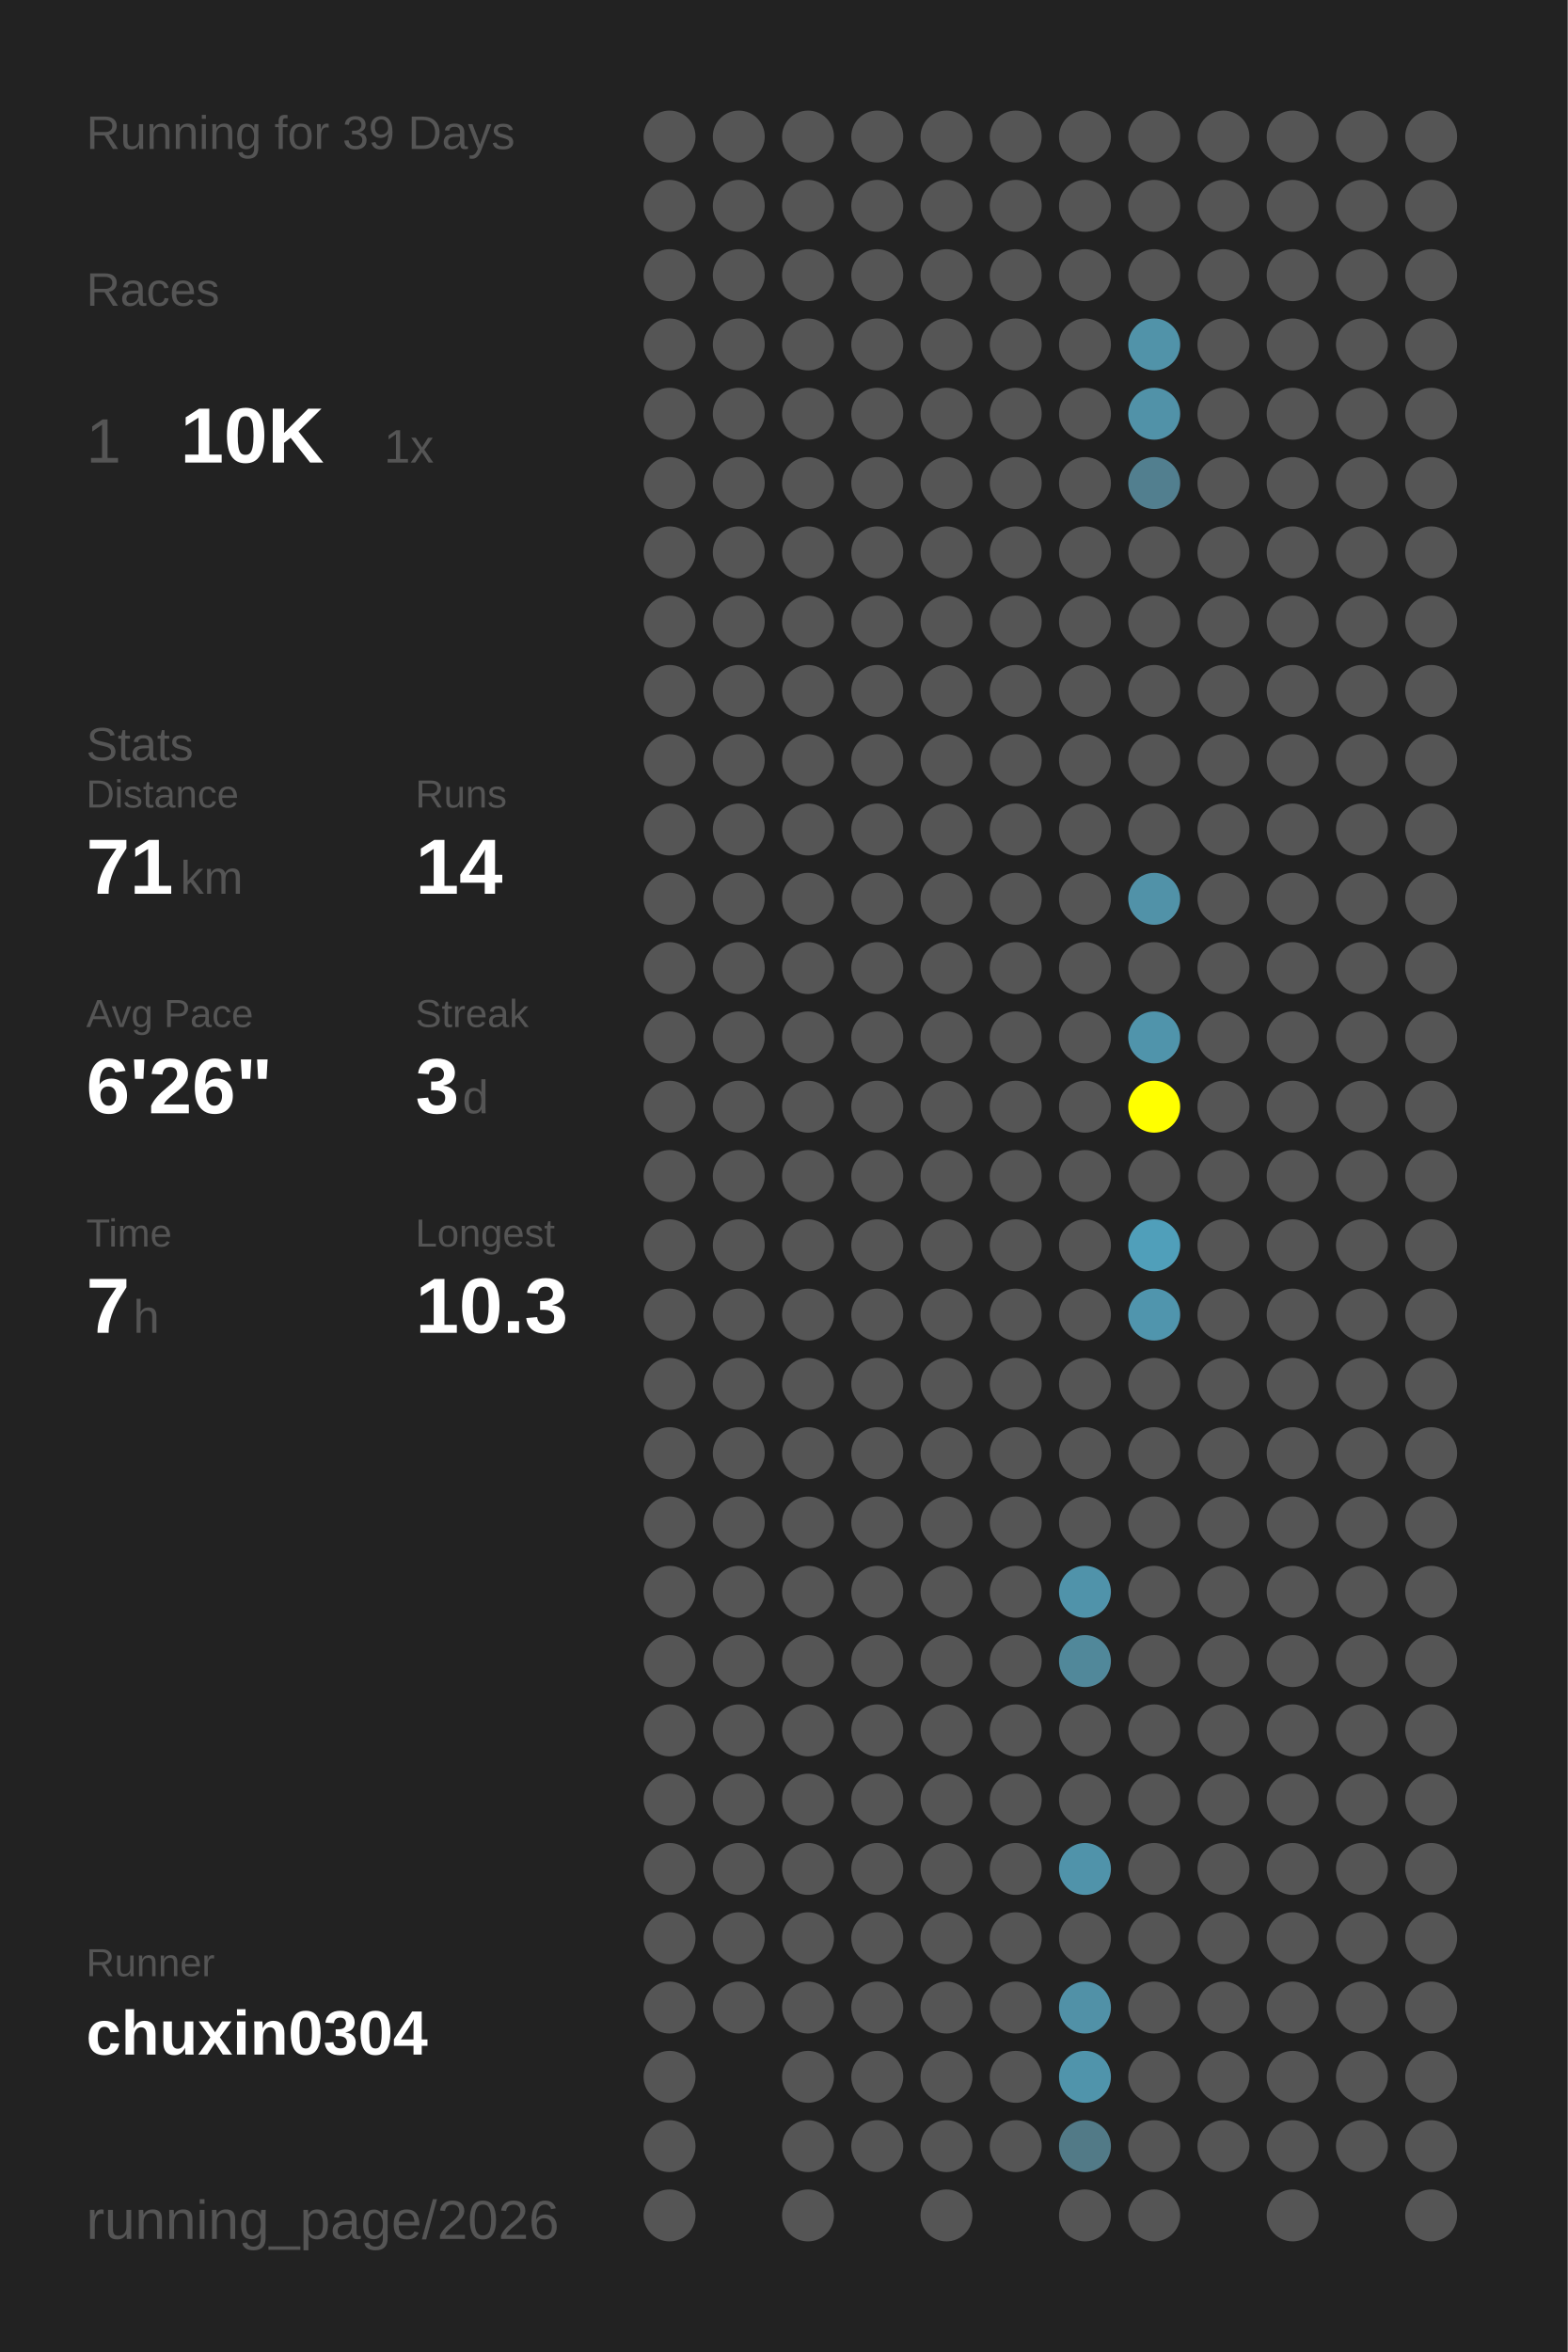
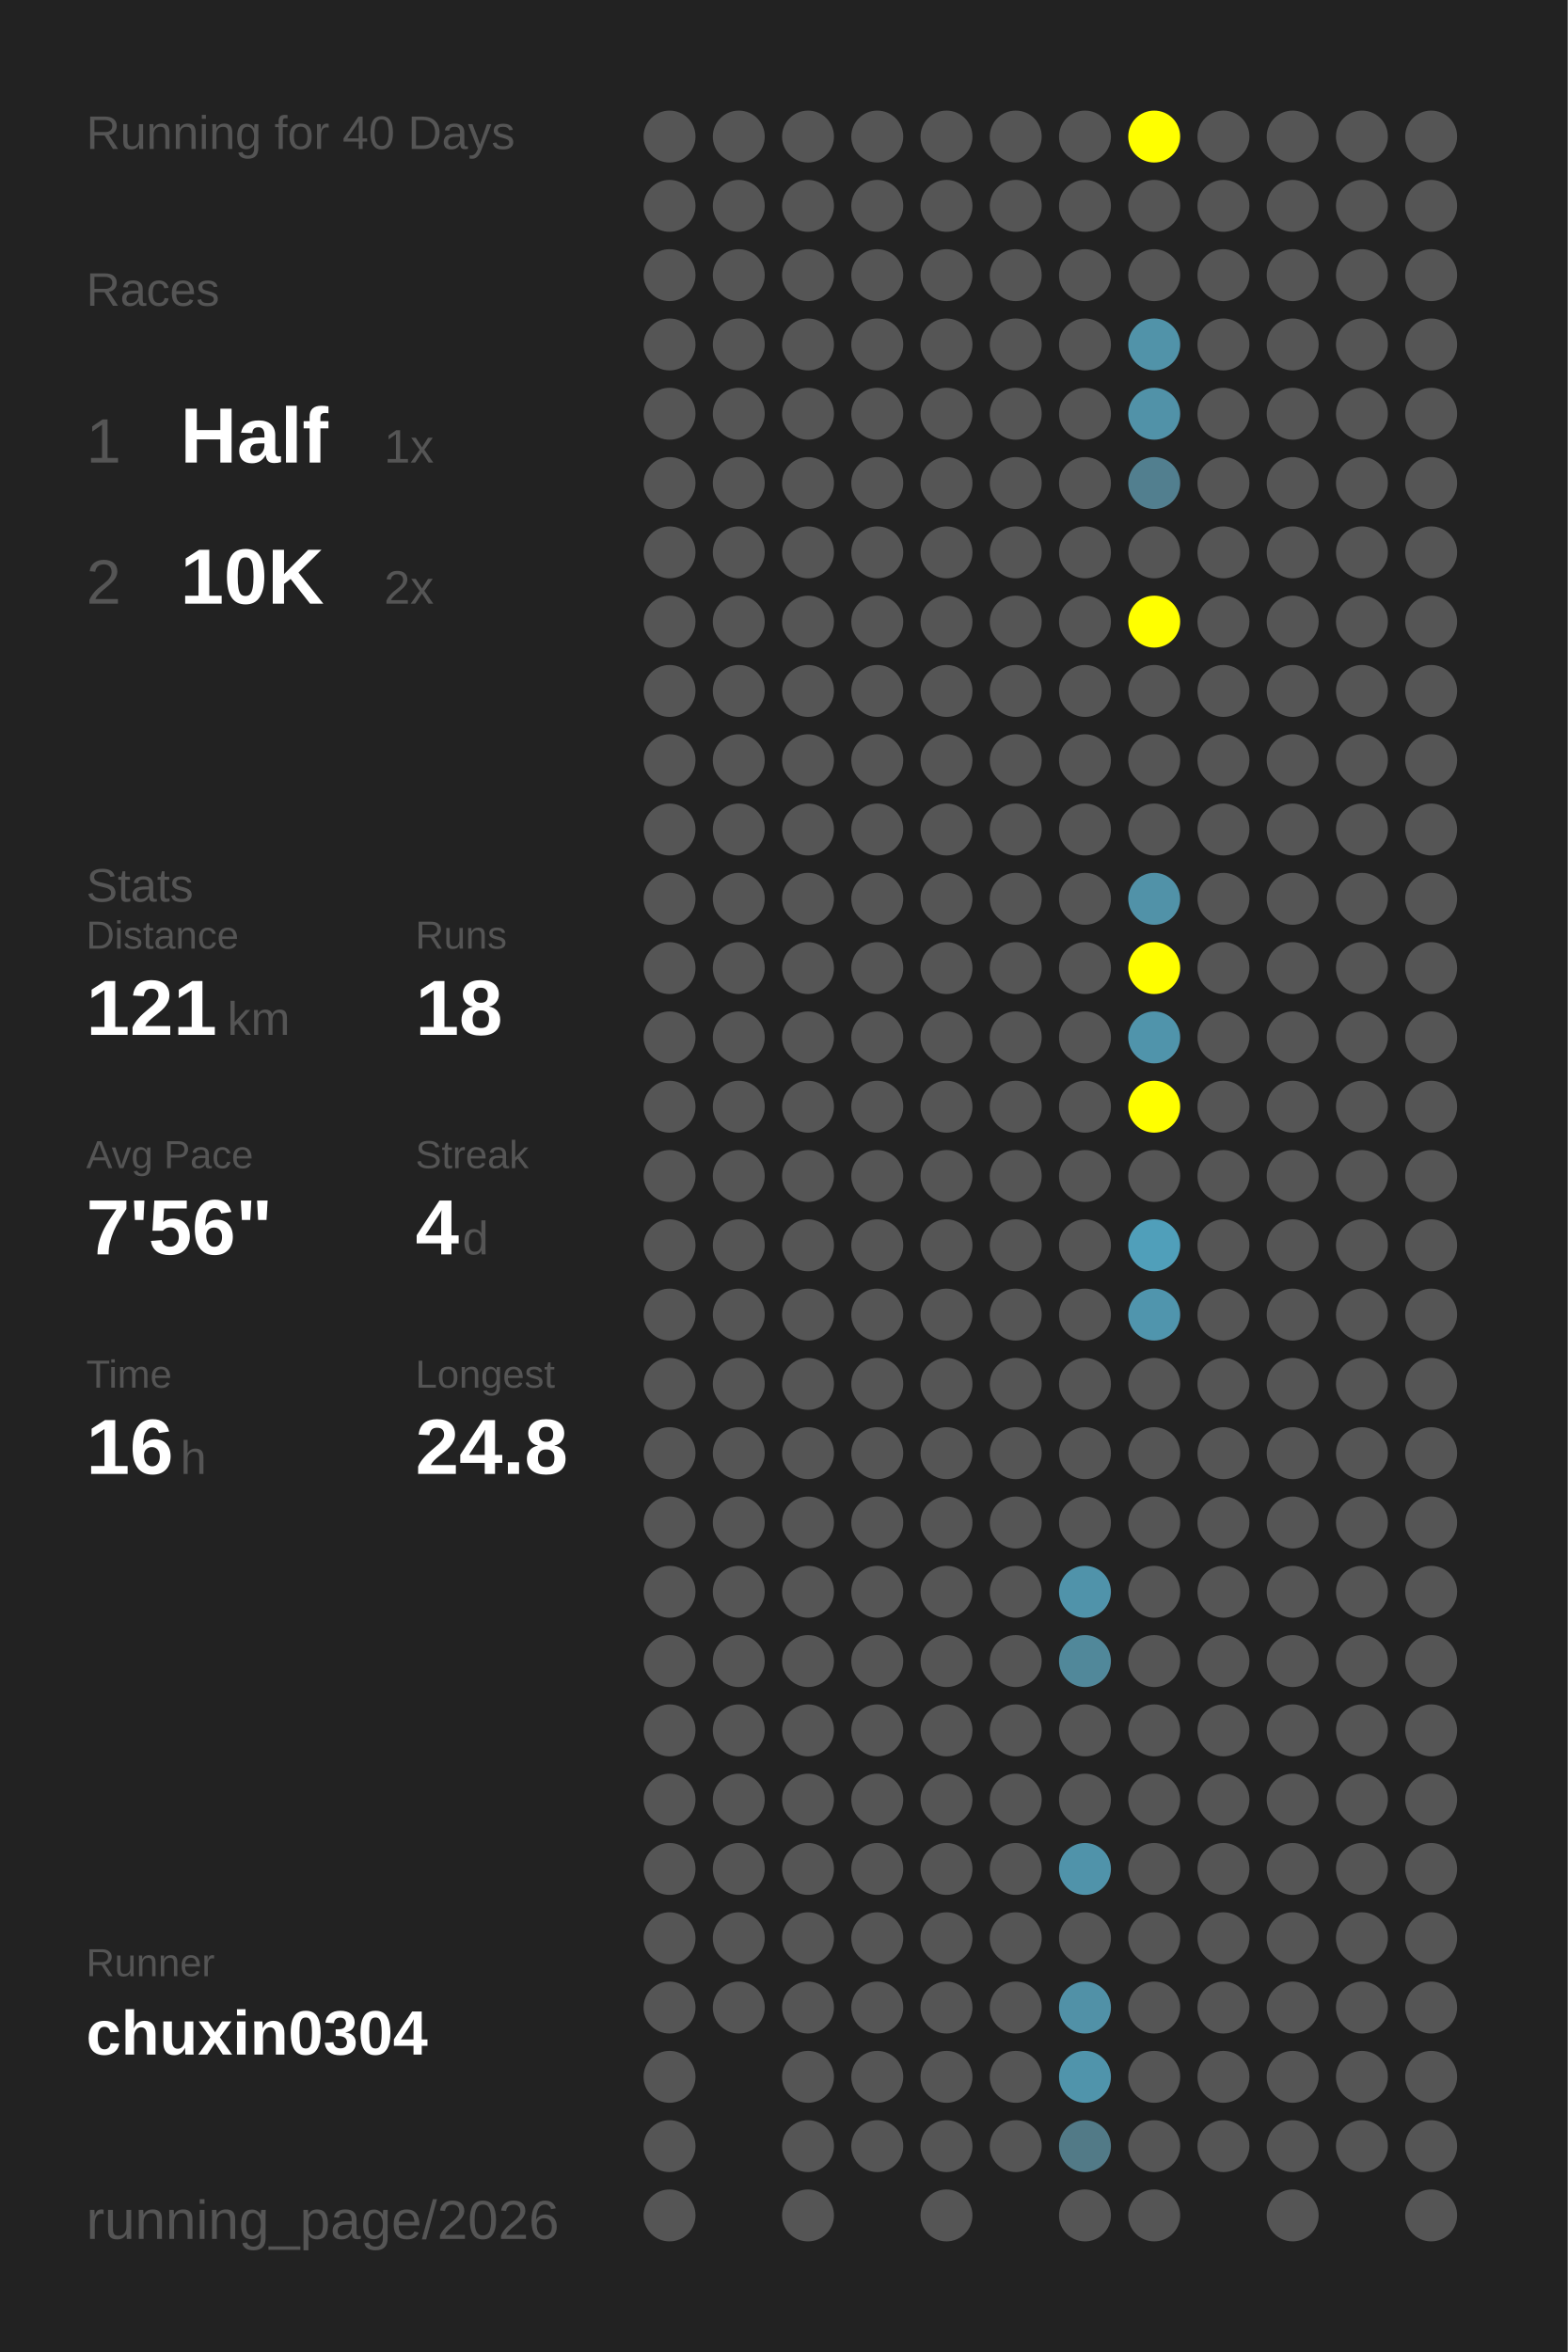
<svg xmlns="http://www.w3.org/2000/svg" baseProfile="full" height="300mm" version="1.1" viewBox="0,0,200,300" width="200mm">
  <defs />
  <rect fill="#222222" height="300" width="200" x="0" y="0" />
-   <text fill="#555555" style="font-size:6px; font-family:Arial;" x="11" y="19">Running for 39 Days</text>
+   <text fill="#555555" style="font-size:6px; font-family:Arial;" x="11" y="19">Running for 40 Days</text>
  <text fill="#555555" style="font-size:6px; font-family:Arial;" x="11" y="39">Races</text>
  <text fill="#555555" style="font-size:8px; font-family:Arial;" x="11" y="59">1</text>
-   <text fill="#FFFFFF" style="font-size:10px; font-family:Arial; font-weight:bold;" x="23" y="59">10K</text>
+   <text fill="#FFFFFF" style="font-size:10px; font-family:Arial; font-weight:bold;" x="23" y="59">Half</text>
  <text fill="#555555" style="font-size:6px; font-family:Arial;" x="49" y="59">1x</text>
-   <text fill="#555555" style="font-size:6px; font-family:Arial;" x="11" y="97">Stats</text>
-   <text fill="#555555" style="font-size:5px; font-family:Arial;" x="11" y="103">Distance</text>
-   <text fill="#FFFFFF" style="font-size:10px; font-family:Arial; font-weight:bold;" x="11" y="114">71</text>
-   <text fill="#555555" style="font-size:6px; font-family:Arial;" x="23" y="114">km</text>
-   <text fill="#555555" style="font-size:5px; font-family:Arial;" x="53" y="103">Runs</text>
-   <text fill="#FFFFFF" style="font-size:10px; font-family:Arial; font-weight:bold;" x="53" y="114">14</text>
-   <text fill="#555555" style="font-size:5px; font-family:Arial;" x="11" y="131">Avg Pace</text>
-   <text fill="#FFFFFF" style="font-size:10px; font-family:Arial; font-weight:bold;" x="11" y="142">6'26"</text>
-   <text fill="#555555" style="font-size:5px; font-family:Arial;" x="53" y="131">Streak</text>
-   <text fill="#FFFFFF" style="font-size:10px; font-family:Arial; font-weight:bold;" x="53" y="142">3</text>
-   <text fill="#555555" style="font-size:6px; font-family:Arial;" x="59" y="142">d</text>
-   <text fill="#555555" style="font-size:5px; font-family:Arial;" x="11" y="159">Time</text>
-   <text fill="#FFFFFF" style="font-size:10px; font-family:Arial; font-weight:bold;" x="11" y="170">7</text>
-   <text fill="#555555" style="font-size:6px; font-family:Arial;" x="17" y="170">h</text>
-   <text fill="#555555" style="font-size:5px; font-family:Arial;" x="53" y="159">Longest</text>
-   <text fill="#FFFFFF" style="font-size:10px; font-family:Arial; font-weight:bold;" x="53" y="170">10.3</text>
+   <text fill="#555555" style="font-size:8px; font-family:Arial;" x="11" y="77">2</text>
+   <text fill="#FFFFFF" style="font-size:10px; font-family:Arial; font-weight:bold;" x="23" y="77">10K</text>
+   <text fill="#555555" style="font-size:6px; font-family:Arial;" x="49" y="77">2x</text>
+   <text fill="#555555" style="font-size:6px; font-family:Arial;" x="11" y="115">Stats</text>
+   <text fill="#555555" style="font-size:5px; font-family:Arial;" x="11" y="121">Distance</text>
+   <text fill="#FFFFFF" style="font-size:10px; font-family:Arial; font-weight:bold;" x="11" y="132">121</text>
+   <text fill="#555555" style="font-size:6px; font-family:Arial;" x="29" y="132">km</text>
+   <text fill="#555555" style="font-size:5px; font-family:Arial;" x="53" y="121">Runs</text>
+   <text fill="#FFFFFF" style="font-size:10px; font-family:Arial; font-weight:bold;" x="53" y="132">18</text>
+   <text fill="#555555" style="font-size:5px; font-family:Arial;" x="11" y="149">Avg Pace</text>
+   <text fill="#FFFFFF" style="font-size:10px; font-family:Arial; font-weight:bold;" x="11" y="160">7'56"</text>
+   <text fill="#555555" style="font-size:5px; font-family:Arial;" x="53" y="149">Streak</text>
+   <text fill="#FFFFFF" style="font-size:10px; font-family:Arial; font-weight:bold;" x="53" y="160">4</text>
+   <text fill="#555555" style="font-size:6px; font-family:Arial;" x="59" y="160">d</text>
+   <text fill="#555555" style="font-size:5px; font-family:Arial;" x="11" y="177">Time</text>
+   <text fill="#FFFFFF" style="font-size:10px; font-family:Arial; font-weight:bold;" x="11" y="188">16</text>
+   <text fill="#555555" style="font-size:6px; font-family:Arial;" x="23" y="188">h</text>
+   <text fill="#555555" style="font-size:5px; font-family:Arial;" x="53" y="177">Longest</text>
+   <text fill="#FFFFFF" style="font-size:10px; font-family:Arial; font-weight:bold;" x="53" y="188">24.8</text>
  <text fill="#555555" style="font-size:5px; font-family:Arial;" x="11" y="252.065">Runner</text>
  <text fill="#FFFFFF" style="font-size:8px; font-family:Arial; font-weight:bold;" x="11" y="262.065">chuxin0304</text>
  <text fill="#555555" style="font-size:7px; font-family:Arial;" x="11" y="285.581">running_page/2026</text>
  <circle cx="85.417" cy="17.419" fill="#555555" r="3.312" />
  <circle cx="85.417" cy="26.258" fill="#555555" r="3.312" />
  <circle cx="85.417" cy="35.097" fill="#555555" r="3.312" />
  <circle cx="85.417" cy="43.935" fill="#555555" r="3.312" />
  <circle cx="85.417" cy="52.774" fill="#555555" r="3.312" />
  <circle cx="85.417" cy="61.613" fill="#555555" r="3.312" />
  <circle cx="85.417" cy="70.452" fill="#555555" r="3.312" />
  <circle cx="85.417" cy="79.29" fill="#555555" r="3.312" />
  <circle cx="85.417" cy="88.129" fill="#555555" r="3.312" />
  <circle cx="85.417" cy="96.968" fill="#555555" r="3.312" />
  <circle cx="85.417" cy="105.806" fill="#555555" r="3.312" />
  <circle cx="85.417" cy="114.645" fill="#555555" r="3.312" />
  <circle cx="85.417" cy="123.484" fill="#555555" r="3.312" />
  <circle cx="85.417" cy="132.323" fill="#555555" r="3.312" />
  <circle cx="85.417" cy="141.161" fill="#555555" r="3.312" />
  <circle cx="85.417" cy="150" fill="#555555" r="3.312" />
  <circle cx="85.417" cy="158.839" fill="#555555" r="3.312" />
  <circle cx="85.417" cy="167.677" fill="#555555" r="3.312" />
  <circle cx="85.417" cy="176.516" fill="#555555" r="3.312" />
  <circle cx="85.417" cy="185.355" fill="#555555" r="3.312" />
  <circle cx="85.417" cy="194.194" fill="#555555" r="3.312" />
  <circle cx="85.417" cy="203.032" fill="#555555" r="3.312" />
  <circle cx="85.417" cy="211.871" fill="#555555" r="3.312" />
  <circle cx="85.417" cy="220.71" fill="#555555" r="3.312" />
  <circle cx="85.417" cy="229.548" fill="#555555" r="3.312" />
  <circle cx="85.417" cy="238.387" fill="#555555" r="3.312" />
  <circle cx="85.417" cy="247.226" fill="#555555" r="3.312" />
  <circle cx="85.417" cy="256.065" fill="#555555" r="3.312" />
  <circle cx="85.417" cy="264.903" fill="#555555" r="3.312" />
  <circle cx="85.417" cy="273.742" fill="#555555" r="3.312" />
  <circle cx="85.417" cy="282.581" fill="#555555" r="3.312" />
  <circle cx="94.25" cy="17.419" fill="#555555" r="3.312" />
  <circle cx="94.25" cy="26.258" fill="#555555" r="3.312" />
  <circle cx="94.25" cy="35.097" fill="#555555" r="3.312" />
  <circle cx="94.25" cy="43.935" fill="#555555" r="3.312" />
  <circle cx="94.25" cy="52.774" fill="#555555" r="3.312" />
  <circle cx="94.25" cy="61.613" fill="#555555" r="3.312" />
  <circle cx="94.25" cy="70.452" fill="#555555" r="3.312" />
  <circle cx="94.25" cy="79.29" fill="#555555" r="3.312" />
  <circle cx="94.25" cy="88.129" fill="#555555" r="3.312" />
  <circle cx="94.25" cy="96.968" fill="#555555" r="3.312" />
  <circle cx="94.25" cy="105.806" fill="#555555" r="3.312" />
  <circle cx="94.25" cy="114.645" fill="#555555" r="3.312" />
  <circle cx="94.25" cy="123.484" fill="#555555" r="3.312" />
  <circle cx="94.25" cy="132.323" fill="#555555" r="3.312" />
  <circle cx="94.25" cy="141.161" fill="#555555" r="3.312" />
  <circle cx="94.25" cy="150" fill="#555555" r="3.312" />
  <circle cx="94.25" cy="158.839" fill="#555555" r="3.312" />
  <circle cx="94.25" cy="167.677" fill="#555555" r="3.312" />
  <circle cx="94.25" cy="176.516" fill="#555555" r="3.312" />
  <circle cx="94.25" cy="185.355" fill="#555555" r="3.312" />
  <circle cx="94.25" cy="194.194" fill="#555555" r="3.312" />
  <circle cx="94.25" cy="203.032" fill="#555555" r="3.312" />
  <circle cx="94.25" cy="211.871" fill="#555555" r="3.312" />
  <circle cx="94.25" cy="220.71" fill="#555555" r="3.312" />
  <circle cx="94.25" cy="229.548" fill="#555555" r="3.312" />
  <circle cx="94.25" cy="238.387" fill="#555555" r="3.312" />
  <circle cx="94.25" cy="247.226" fill="#555555" r="3.312" />
  <circle cx="94.25" cy="256.065" fill="#555555" r="3.312" />
  <circle cx="103.083" cy="17.419" fill="#555555" r="3.312" />
  <circle cx="103.083" cy="26.258" fill="#555555" r="3.312" />
  <circle cx="103.083" cy="35.097" fill="#555555" r="3.312" />
  <circle cx="103.083" cy="43.935" fill="#555555" r="3.312" />
  <circle cx="103.083" cy="52.774" fill="#555555" r="3.312" />
  <circle cx="103.083" cy="61.613" fill="#555555" r="3.312" />
  <circle cx="103.083" cy="70.452" fill="#555555" r="3.312" />
  <circle cx="103.083" cy="79.29" fill="#555555" r="3.312" />
  <circle cx="103.083" cy="88.129" fill="#555555" r="3.312" />
  <circle cx="103.083" cy="96.968" fill="#555555" r="3.312" />
  <circle cx="103.083" cy="105.806" fill="#555555" r="3.312" />
  <circle cx="103.083" cy="114.645" fill="#555555" r="3.312" />
  <circle cx="103.083" cy="123.484" fill="#555555" r="3.312" />
  <circle cx="103.083" cy="132.323" fill="#555555" r="3.312" />
  <circle cx="103.083" cy="141.161" fill="#555555" r="3.312" />
  <circle cx="103.083" cy="150" fill="#555555" r="3.312" />
  <circle cx="103.083" cy="158.839" fill="#555555" r="3.312" />
  <circle cx="103.083" cy="167.677" fill="#555555" r="3.312" />
  <circle cx="103.083" cy="176.516" fill="#555555" r="3.312" />
  <circle cx="103.083" cy="185.355" fill="#555555" r="3.312" />
  <circle cx="103.083" cy="194.194" fill="#555555" r="3.312" />
  <circle cx="103.083" cy="203.032" fill="#555555" r="3.312" />
  <circle cx="103.083" cy="211.871" fill="#555555" r="3.312" />
  <circle cx="103.083" cy="220.71" fill="#555555" r="3.312" />
  <circle cx="103.083" cy="229.548" fill="#555555" r="3.312" />
  <circle cx="103.083" cy="238.387" fill="#555555" r="3.312" />
  <circle cx="103.083" cy="247.226" fill="#555555" r="3.312" />
  <circle cx="103.083" cy="256.065" fill="#555555" r="3.312" />
  <circle cx="103.083" cy="264.903" fill="#555555" r="3.312" />
  <circle cx="103.083" cy="273.742" fill="#555555" r="3.312" />
  <circle cx="103.083" cy="282.581" fill="#555555" r="3.312" />
  <circle cx="111.917" cy="17.419" fill="#555555" r="3.312" />
  <circle cx="111.917" cy="26.258" fill="#555555" r="3.312" />
  <circle cx="111.917" cy="35.097" fill="#555555" r="3.312" />
  <circle cx="111.917" cy="43.935" fill="#555555" r="3.312" />
  <circle cx="111.917" cy="52.774" fill="#555555" r="3.312" />
  <circle cx="111.917" cy="61.613" fill="#555555" r="3.312" />
  <circle cx="111.917" cy="70.452" fill="#555555" r="3.312" />
  <circle cx="111.917" cy="79.29" fill="#555555" r="3.312" />
  <circle cx="111.917" cy="88.129" fill="#555555" r="3.312" />
  <circle cx="111.917" cy="96.968" fill="#555555" r="3.312" />
  <circle cx="111.917" cy="105.806" fill="#555555" r="3.312" />
  <circle cx="111.917" cy="114.645" fill="#555555" r="3.312" />
  <circle cx="111.917" cy="123.484" fill="#555555" r="3.312" />
  <circle cx="111.917" cy="132.323" fill="#555555" r="3.312" />
  <circle cx="111.917" cy="141.161" fill="#555555" r="3.312" />
  <circle cx="111.917" cy="150" fill="#555555" r="3.312" />
  <circle cx="111.917" cy="158.839" fill="#555555" r="3.312" />
  <circle cx="111.917" cy="167.677" fill="#555555" r="3.312" />
  <circle cx="111.917" cy="176.516" fill="#555555" r="3.312" />
  <circle cx="111.917" cy="185.355" fill="#555555" r="3.312" />
  <circle cx="111.917" cy="194.194" fill="#555555" r="3.312" />
  <circle cx="111.917" cy="203.032" fill="#555555" r="3.312" />
  <circle cx="111.917" cy="211.871" fill="#555555" r="3.312" />
  <circle cx="111.917" cy="220.71" fill="#555555" r="3.312" />
  <circle cx="111.917" cy="229.548" fill="#555555" r="3.312" />
  <circle cx="111.917" cy="238.387" fill="#555555" r="3.312" />
  <circle cx="111.917" cy="247.226" fill="#555555" r="3.312" />
  <circle cx="111.917" cy="256.065" fill="#555555" r="3.312" />
  <circle cx="111.917" cy="264.903" fill="#555555" r="3.312" />
  <circle cx="111.917" cy="273.742" fill="#555555" r="3.312" />
  <circle cx="120.75" cy="17.419" fill="#555555" r="3.312" />
  <circle cx="120.75" cy="26.258" fill="#555555" r="3.312" />
  <circle cx="120.75" cy="35.097" fill="#555555" r="3.312" />
  <circle cx="120.75" cy="43.935" fill="#555555" r="3.312" />
  <circle cx="120.75" cy="52.774" fill="#555555" r="3.312" />
  <circle cx="120.75" cy="61.613" fill="#555555" r="3.312" />
  <circle cx="120.75" cy="70.452" fill="#555555" r="3.312" />
  <circle cx="120.75" cy="79.29" fill="#555555" r="3.312" />
  <circle cx="120.75" cy="88.129" fill="#555555" r="3.312" />
  <circle cx="120.75" cy="96.968" fill="#555555" r="3.312" />
  <circle cx="120.75" cy="105.806" fill="#555555" r="3.312" />
  <circle cx="120.75" cy="114.645" fill="#555555" r="3.312" />
  <circle cx="120.75" cy="123.484" fill="#555555" r="3.312" />
  <circle cx="120.75" cy="132.323" fill="#555555" r="3.312" />
  <circle cx="120.75" cy="141.161" fill="#555555" r="3.312" />
  <circle cx="120.75" cy="150" fill="#555555" r="3.312" />
  <circle cx="120.75" cy="158.839" fill="#555555" r="3.312" />
  <circle cx="120.75" cy="167.677" fill="#555555" r="3.312" />
  <circle cx="120.75" cy="176.516" fill="#555555" r="3.312" />
  <circle cx="120.75" cy="185.355" fill="#555555" r="3.312" />
  <circle cx="120.75" cy="194.194" fill="#555555" r="3.312" />
  <circle cx="120.75" cy="203.032" fill="#555555" r="3.312" />
  <circle cx="120.75" cy="211.871" fill="#555555" r="3.312" />
  <circle cx="120.75" cy="220.71" fill="#555555" r="3.312" />
  <circle cx="120.75" cy="229.548" fill="#555555" r="3.312" />
  <circle cx="120.75" cy="238.387" fill="#555555" r="3.312" />
  <circle cx="120.75" cy="247.226" fill="#555555" r="3.312" />
  <circle cx="120.75" cy="256.065" fill="#555555" r="3.312" />
  <circle cx="120.75" cy="264.903" fill="#555555" r="3.312" />
  <circle cx="120.75" cy="273.742" fill="#555555" r="3.312" />
  <circle cx="120.75" cy="282.581" fill="#555555" r="3.312" />
  <circle cx="129.583" cy="17.419" fill="#555555" r="3.312" />
  <circle cx="129.583" cy="26.258" fill="#555555" r="3.312" />
  <circle cx="129.583" cy="35.097" fill="#555555" r="3.312" />
  <circle cx="129.583" cy="43.935" fill="#555555" r="3.312" />
  <circle cx="129.583" cy="52.774" fill="#555555" r="3.312" />
  <circle cx="129.583" cy="61.613" fill="#555555" r="3.312" />
  <circle cx="129.583" cy="70.452" fill="#555555" r="3.312" />
  <circle cx="129.583" cy="79.29" fill="#555555" r="3.312" />
  <circle cx="129.583" cy="88.129" fill="#555555" r="3.312" />
  <circle cx="129.583" cy="96.968" fill="#555555" r="3.312" />
  <circle cx="129.583" cy="105.806" fill="#555555" r="3.312" />
  <circle cx="129.583" cy="114.645" fill="#555555" r="3.312" />
  <circle cx="129.583" cy="123.484" fill="#555555" r="3.312" />
  <circle cx="129.583" cy="132.323" fill="#555555" r="3.312" />
  <circle cx="129.583" cy="141.161" fill="#555555" r="3.312" />
  <circle cx="129.583" cy="150" fill="#555555" r="3.312" />
  <circle cx="129.583" cy="158.839" fill="#555555" r="3.312" />
  <circle cx="129.583" cy="167.677" fill="#555555" r="3.312" />
  <circle cx="129.583" cy="176.516" fill="#555555" r="3.312" />
  <circle cx="129.583" cy="185.355" fill="#555555" r="3.312" />
  <circle cx="129.583" cy="194.194" fill="#555555" r="3.312" />
  <circle cx="129.583" cy="203.032" fill="#555555" r="3.312" />
  <circle cx="129.583" cy="211.871" fill="#555555" r="3.312" />
  <circle cx="129.583" cy="220.71" fill="#555555" r="3.312" />
  <circle cx="129.583" cy="229.548" fill="#555555" r="3.312" />
  <circle cx="129.583" cy="238.387" fill="#555555" r="3.312" />
  <circle cx="129.583" cy="247.226" fill="#555555" r="3.312" />
  <circle cx="129.583" cy="256.065" fill="#555555" r="3.312" />
  <circle cx="129.583" cy="264.903" fill="#555555" r="3.312" />
  <circle cx="129.583" cy="273.742" fill="#555555" r="3.312" />
  <circle cx="138.417" cy="17.419" fill="#555555" r="3.312" />
  <circle cx="138.417" cy="26.258" fill="#555555" r="3.312" />
  <circle cx="138.417" cy="35.097" fill="#555555" r="3.312" />
  <circle cx="138.417" cy="43.935" fill="#555555" r="3.312" />
  <circle cx="138.417" cy="52.774" fill="#555555" r="3.312" />
  <circle cx="138.417" cy="61.613" fill="#555555" r="3.312" />
  <circle cx="138.417" cy="70.452" fill="#555555" r="3.312" />
  <circle cx="138.417" cy="79.29" fill="#555555" r="3.312" />
  <circle cx="138.417" cy="88.129" fill="#555555" r="3.312" />
  <circle cx="138.417" cy="96.968" fill="#555555" r="3.312" />
  <circle cx="138.417" cy="105.806" fill="#555555" r="3.312" />
  <circle cx="138.417" cy="114.645" fill="#555555" r="3.312" />
  <circle cx="138.417" cy="123.484" fill="#555555" r="3.312" />
  <circle cx="138.417" cy="132.323" fill="#555555" r="3.312" />
  <circle cx="138.417" cy="141.161" fill="#555555" r="3.312" />
  <circle cx="138.417" cy="150" fill="#555555" r="3.312" />
  <circle cx="138.417" cy="158.839" fill="#555555" r="3.312" />
  <circle cx="138.417" cy="167.677" fill="#555555" r="3.312" />
  <circle cx="138.417" cy="176.516" fill="#555555" r="3.312" />
  <circle cx="138.417" cy="185.355" fill="#555555" r="3.312" />
  <circle cx="138.417" cy="194.194" fill="#555555" r="3.312" />
  <circle cx="138.417" cy="203.032" fill="#5093aa" r="3.312" />
  <circle cx="138.417" cy="211.871" fill="#51889a" r="3.312" />
  <circle cx="138.417" cy="220.71" fill="#555555" r="3.312" />
  <circle cx="138.417" cy="229.548" fill="#555555" r="3.312" />
  <circle cx="138.417" cy="238.387" fill="#5093aa" r="3.312" />
  <circle cx="138.417" cy="247.226" fill="#555555" r="3.312" />
  <circle cx="138.417" cy="256.065" fill="#5191a7" r="3.312" />
  <circle cx="138.417" cy="264.903" fill="#5094ab" r="3.312" />
  <circle cx="138.417" cy="273.742" fill="#527a87" r="3.312" />
  <circle cx="138.417" cy="282.581" fill="#555555" r="3.312" />
-   <circle cx="147.25" cy="17.419" fill="#555555" r="3.312" />
+   <circle cx="147.25" cy="17.419" fill="#FFFF00" r="3.312" />
  <circle cx="147.25" cy="26.258" fill="#555555" r="3.312" />
  <circle cx="147.25" cy="35.097" fill="#555555" r="3.312" />
  <circle cx="147.25" cy="43.935" fill="#5193a9" r="3.312" />
  <circle cx="147.25" cy="52.774" fill="#5192a8" r="3.312" />
  <circle cx="147.25" cy="61.613" fill="#527f8f" r="3.312" />
  <circle cx="147.25" cy="70.452" fill="#555555" r="3.312" />
-   <circle cx="147.25" cy="79.29" fill="#555555" r="3.312" />
+   <circle cx="147.25" cy="79.29" fill="#FFFF00" r="3.312" />
  <circle cx="147.25" cy="88.129" fill="#555555" r="3.312" />
  <circle cx="147.25" cy="96.968" fill="#555555" r="3.312" />
  <circle cx="147.25" cy="105.806" fill="#555555" r="3.312" />
  <circle cx="147.25" cy="114.645" fill="#5192a8" r="3.312" />
-   <circle cx="147.25" cy="123.484" fill="#555555" r="3.312" />
+   <circle cx="147.25" cy="123.484" fill="#FFFF00" r="3.312" />
  <circle cx="147.25" cy="132.323" fill="#5094ab" r="3.312" />
  <circle cx="147.25" cy="141.161" fill="#FFFF00" r="3.312" />
  <circle cx="147.25" cy="150" fill="#555555" r="3.312" />
  <circle cx="147.25" cy="158.839" fill="#509fba" r="3.312" />
  <circle cx="147.25" cy="167.677" fill="#5095ad" r="3.312" />
  <circle cx="147.25" cy="176.516" fill="#555555" r="3.312" />
  <circle cx="147.25" cy="185.355" fill="#555555" r="3.312" />
  <circle cx="147.25" cy="194.194" fill="#555555" r="3.312" />
  <circle cx="147.25" cy="203.032" fill="#555555" r="3.312" />
  <circle cx="147.25" cy="211.871" fill="#555555" r="3.312" />
  <circle cx="147.25" cy="220.71" fill="#555555" r="3.312" />
  <circle cx="147.25" cy="229.548" fill="#555555" r="3.312" />
  <circle cx="147.25" cy="238.387" fill="#555555" r="3.312" />
  <circle cx="147.25" cy="247.226" fill="#555555" r="3.312" />
  <circle cx="147.25" cy="256.065" fill="#555555" r="3.312" />
  <circle cx="147.25" cy="264.903" fill="#555555" r="3.312" />
  <circle cx="147.25" cy="273.742" fill="#555555" r="3.312" />
  <circle cx="147.25" cy="282.581" fill="#555555" r="3.312" />
  <circle cx="156.083" cy="17.419" fill="#555555" r="3.312" />
  <circle cx="156.083" cy="26.258" fill="#555555" r="3.312" />
  <circle cx="156.083" cy="35.097" fill="#555555" r="3.312" />
  <circle cx="156.083" cy="43.935" fill="#555555" r="3.312" />
  <circle cx="156.083" cy="52.774" fill="#555555" r="3.312" />
  <circle cx="156.083" cy="61.613" fill="#555555" r="3.312" />
  <circle cx="156.083" cy="70.452" fill="#555555" r="3.312" />
  <circle cx="156.083" cy="79.29" fill="#555555" r="3.312" />
  <circle cx="156.083" cy="88.129" fill="#555555" r="3.312" />
  <circle cx="156.083" cy="96.968" fill="#555555" r="3.312" />
  <circle cx="156.083" cy="105.806" fill="#555555" r="3.312" />
  <circle cx="156.083" cy="114.645" fill="#555555" r="3.312" />
  <circle cx="156.083" cy="123.484" fill="#555555" r="3.312" />
  <circle cx="156.083" cy="132.323" fill="#555555" r="3.312" />
  <circle cx="156.083" cy="141.161" fill="#555555" r="3.312" />
  <circle cx="156.083" cy="150" fill="#555555" r="3.312" />
  <circle cx="156.083" cy="158.839" fill="#555555" r="3.312" />
  <circle cx="156.083" cy="167.677" fill="#555555" r="3.312" />
  <circle cx="156.083" cy="176.516" fill="#555555" r="3.312" />
  <circle cx="156.083" cy="185.355" fill="#555555" r="3.312" />
  <circle cx="156.083" cy="194.194" fill="#555555" r="3.312" />
  <circle cx="156.083" cy="203.032" fill="#555555" r="3.312" />
  <circle cx="156.083" cy="211.871" fill="#555555" r="3.312" />
  <circle cx="156.083" cy="220.71" fill="#555555" r="3.312" />
  <circle cx="156.083" cy="229.548" fill="#555555" r="3.312" />
  <circle cx="156.083" cy="238.387" fill="#555555" r="3.312" />
  <circle cx="156.083" cy="247.226" fill="#555555" r="3.312" />
  <circle cx="156.083" cy="256.065" fill="#555555" r="3.312" />
  <circle cx="156.083" cy="264.903" fill="#555555" r="3.312" />
  <circle cx="156.083" cy="273.742" fill="#555555" r="3.312" />
  <circle cx="164.917" cy="17.419" fill="#555555" r="3.312" />
  <circle cx="164.917" cy="26.258" fill="#555555" r="3.312" />
  <circle cx="164.917" cy="35.097" fill="#555555" r="3.312" />
  <circle cx="164.917" cy="43.935" fill="#555555" r="3.312" />
  <circle cx="164.917" cy="52.774" fill="#555555" r="3.312" />
  <circle cx="164.917" cy="61.613" fill="#555555" r="3.312" />
  <circle cx="164.917" cy="70.452" fill="#555555" r="3.312" />
  <circle cx="164.917" cy="79.29" fill="#555555" r="3.312" />
  <circle cx="164.917" cy="88.129" fill="#555555" r="3.312" />
  <circle cx="164.917" cy="96.968" fill="#555555" r="3.312" />
  <circle cx="164.917" cy="105.806" fill="#555555" r="3.312" />
  <circle cx="164.917" cy="114.645" fill="#555555" r="3.312" />
  <circle cx="164.917" cy="123.484" fill="#555555" r="3.312" />
  <circle cx="164.917" cy="132.323" fill="#555555" r="3.312" />
  <circle cx="164.917" cy="141.161" fill="#555555" r="3.312" />
  <circle cx="164.917" cy="150" fill="#555555" r="3.312" />
  <circle cx="164.917" cy="158.839" fill="#555555" r="3.312" />
  <circle cx="164.917" cy="167.677" fill="#555555" r="3.312" />
  <circle cx="164.917" cy="176.516" fill="#555555" r="3.312" />
  <circle cx="164.917" cy="185.355" fill="#555555" r="3.312" />
  <circle cx="164.917" cy="194.194" fill="#555555" r="3.312" />
  <circle cx="164.917" cy="203.032" fill="#555555" r="3.312" />
  <circle cx="164.917" cy="211.871" fill="#555555" r="3.312" />
  <circle cx="164.917" cy="220.71" fill="#555555" r="3.312" />
  <circle cx="164.917" cy="229.548" fill="#555555" r="3.312" />
  <circle cx="164.917" cy="238.387" fill="#555555" r="3.312" />
  <circle cx="164.917" cy="247.226" fill="#555555" r="3.312" />
  <circle cx="164.917" cy="256.065" fill="#555555" r="3.312" />
  <circle cx="164.917" cy="264.903" fill="#555555" r="3.312" />
  <circle cx="164.917" cy="273.742" fill="#555555" r="3.312" />
  <circle cx="164.917" cy="282.581" fill="#555555" r="3.312" />
  <circle cx="173.75" cy="17.419" fill="#555555" r="3.312" />
  <circle cx="173.75" cy="26.258" fill="#555555" r="3.312" />
  <circle cx="173.75" cy="35.097" fill="#555555" r="3.312" />
  <circle cx="173.75" cy="43.935" fill="#555555" r="3.312" />
  <circle cx="173.75" cy="52.774" fill="#555555" r="3.312" />
  <circle cx="173.75" cy="61.613" fill="#555555" r="3.312" />
  <circle cx="173.75" cy="70.452" fill="#555555" r="3.312" />
  <circle cx="173.75" cy="79.29" fill="#555555" r="3.312" />
  <circle cx="173.75" cy="88.129" fill="#555555" r="3.312" />
  <circle cx="173.75" cy="96.968" fill="#555555" r="3.312" />
  <circle cx="173.75" cy="105.806" fill="#555555" r="3.312" />
  <circle cx="173.75" cy="114.645" fill="#555555" r="3.312" />
  <circle cx="173.75" cy="123.484" fill="#555555" r="3.312" />
  <circle cx="173.75" cy="132.323" fill="#555555" r="3.312" />
  <circle cx="173.75" cy="141.161" fill="#555555" r="3.312" />
  <circle cx="173.75" cy="150" fill="#555555" r="3.312" />
  <circle cx="173.75" cy="158.839" fill="#555555" r="3.312" />
  <circle cx="173.75" cy="167.677" fill="#555555" r="3.312" />
  <circle cx="173.75" cy="176.516" fill="#555555" r="3.312" />
  <circle cx="173.75" cy="185.355" fill="#555555" r="3.312" />
  <circle cx="173.75" cy="194.194" fill="#555555" r="3.312" />
  <circle cx="173.75" cy="203.032" fill="#555555" r="3.312" />
  <circle cx="173.75" cy="211.871" fill="#555555" r="3.312" />
  <circle cx="173.75" cy="220.71" fill="#555555" r="3.312" />
  <circle cx="173.75" cy="229.548" fill="#555555" r="3.312" />
  <circle cx="173.75" cy="238.387" fill="#555555" r="3.312" />
  <circle cx="173.75" cy="247.226" fill="#555555" r="3.312" />
  <circle cx="173.75" cy="256.065" fill="#555555" r="3.312" />
  <circle cx="173.75" cy="264.903" fill="#555555" r="3.312" />
  <circle cx="173.75" cy="273.742" fill="#555555" r="3.312" />
  <circle cx="182.583" cy="17.419" fill="#555555" r="3.312" />
  <circle cx="182.583" cy="26.258" fill="#555555" r="3.312" />
  <circle cx="182.583" cy="35.097" fill="#555555" r="3.312" />
  <circle cx="182.583" cy="43.935" fill="#555555" r="3.312" />
  <circle cx="182.583" cy="52.774" fill="#555555" r="3.312" />
  <circle cx="182.583" cy="61.613" fill="#555555" r="3.312" />
  <circle cx="182.583" cy="70.452" fill="#555555" r="3.312" />
  <circle cx="182.583" cy="79.29" fill="#555555" r="3.312" />
  <circle cx="182.583" cy="88.129" fill="#555555" r="3.312" />
  <circle cx="182.583" cy="96.968" fill="#555555" r="3.312" />
  <circle cx="182.583" cy="105.806" fill="#555555" r="3.312" />
  <circle cx="182.583" cy="114.645" fill="#555555" r="3.312" />
  <circle cx="182.583" cy="123.484" fill="#555555" r="3.312" />
  <circle cx="182.583" cy="132.323" fill="#555555" r="3.312" />
  <circle cx="182.583" cy="141.161" fill="#555555" r="3.312" />
  <circle cx="182.583" cy="150" fill="#555555" r="3.312" />
  <circle cx="182.583" cy="158.839" fill="#555555" r="3.312" />
  <circle cx="182.583" cy="167.677" fill="#555555" r="3.312" />
  <circle cx="182.583" cy="176.516" fill="#555555" r="3.312" />
  <circle cx="182.583" cy="185.355" fill="#555555" r="3.312" />
  <circle cx="182.583" cy="194.194" fill="#555555" r="3.312" />
  <circle cx="182.583" cy="203.032" fill="#555555" r="3.312" />
  <circle cx="182.583" cy="211.871" fill="#555555" r="3.312" />
  <circle cx="182.583" cy="220.71" fill="#555555" r="3.312" />
  <circle cx="182.583" cy="229.548" fill="#555555" r="3.312" />
  <circle cx="182.583" cy="238.387" fill="#555555" r="3.312" />
  <circle cx="182.583" cy="247.226" fill="#555555" r="3.312" />
  <circle cx="182.583" cy="256.065" fill="#555555" r="3.312" />
  <circle cx="182.583" cy="264.903" fill="#555555" r="3.312" />
  <circle cx="182.583" cy="273.742" fill="#555555" r="3.312" />
  <circle cx="182.583" cy="282.581" fill="#555555" r="3.312" />
</svg>
